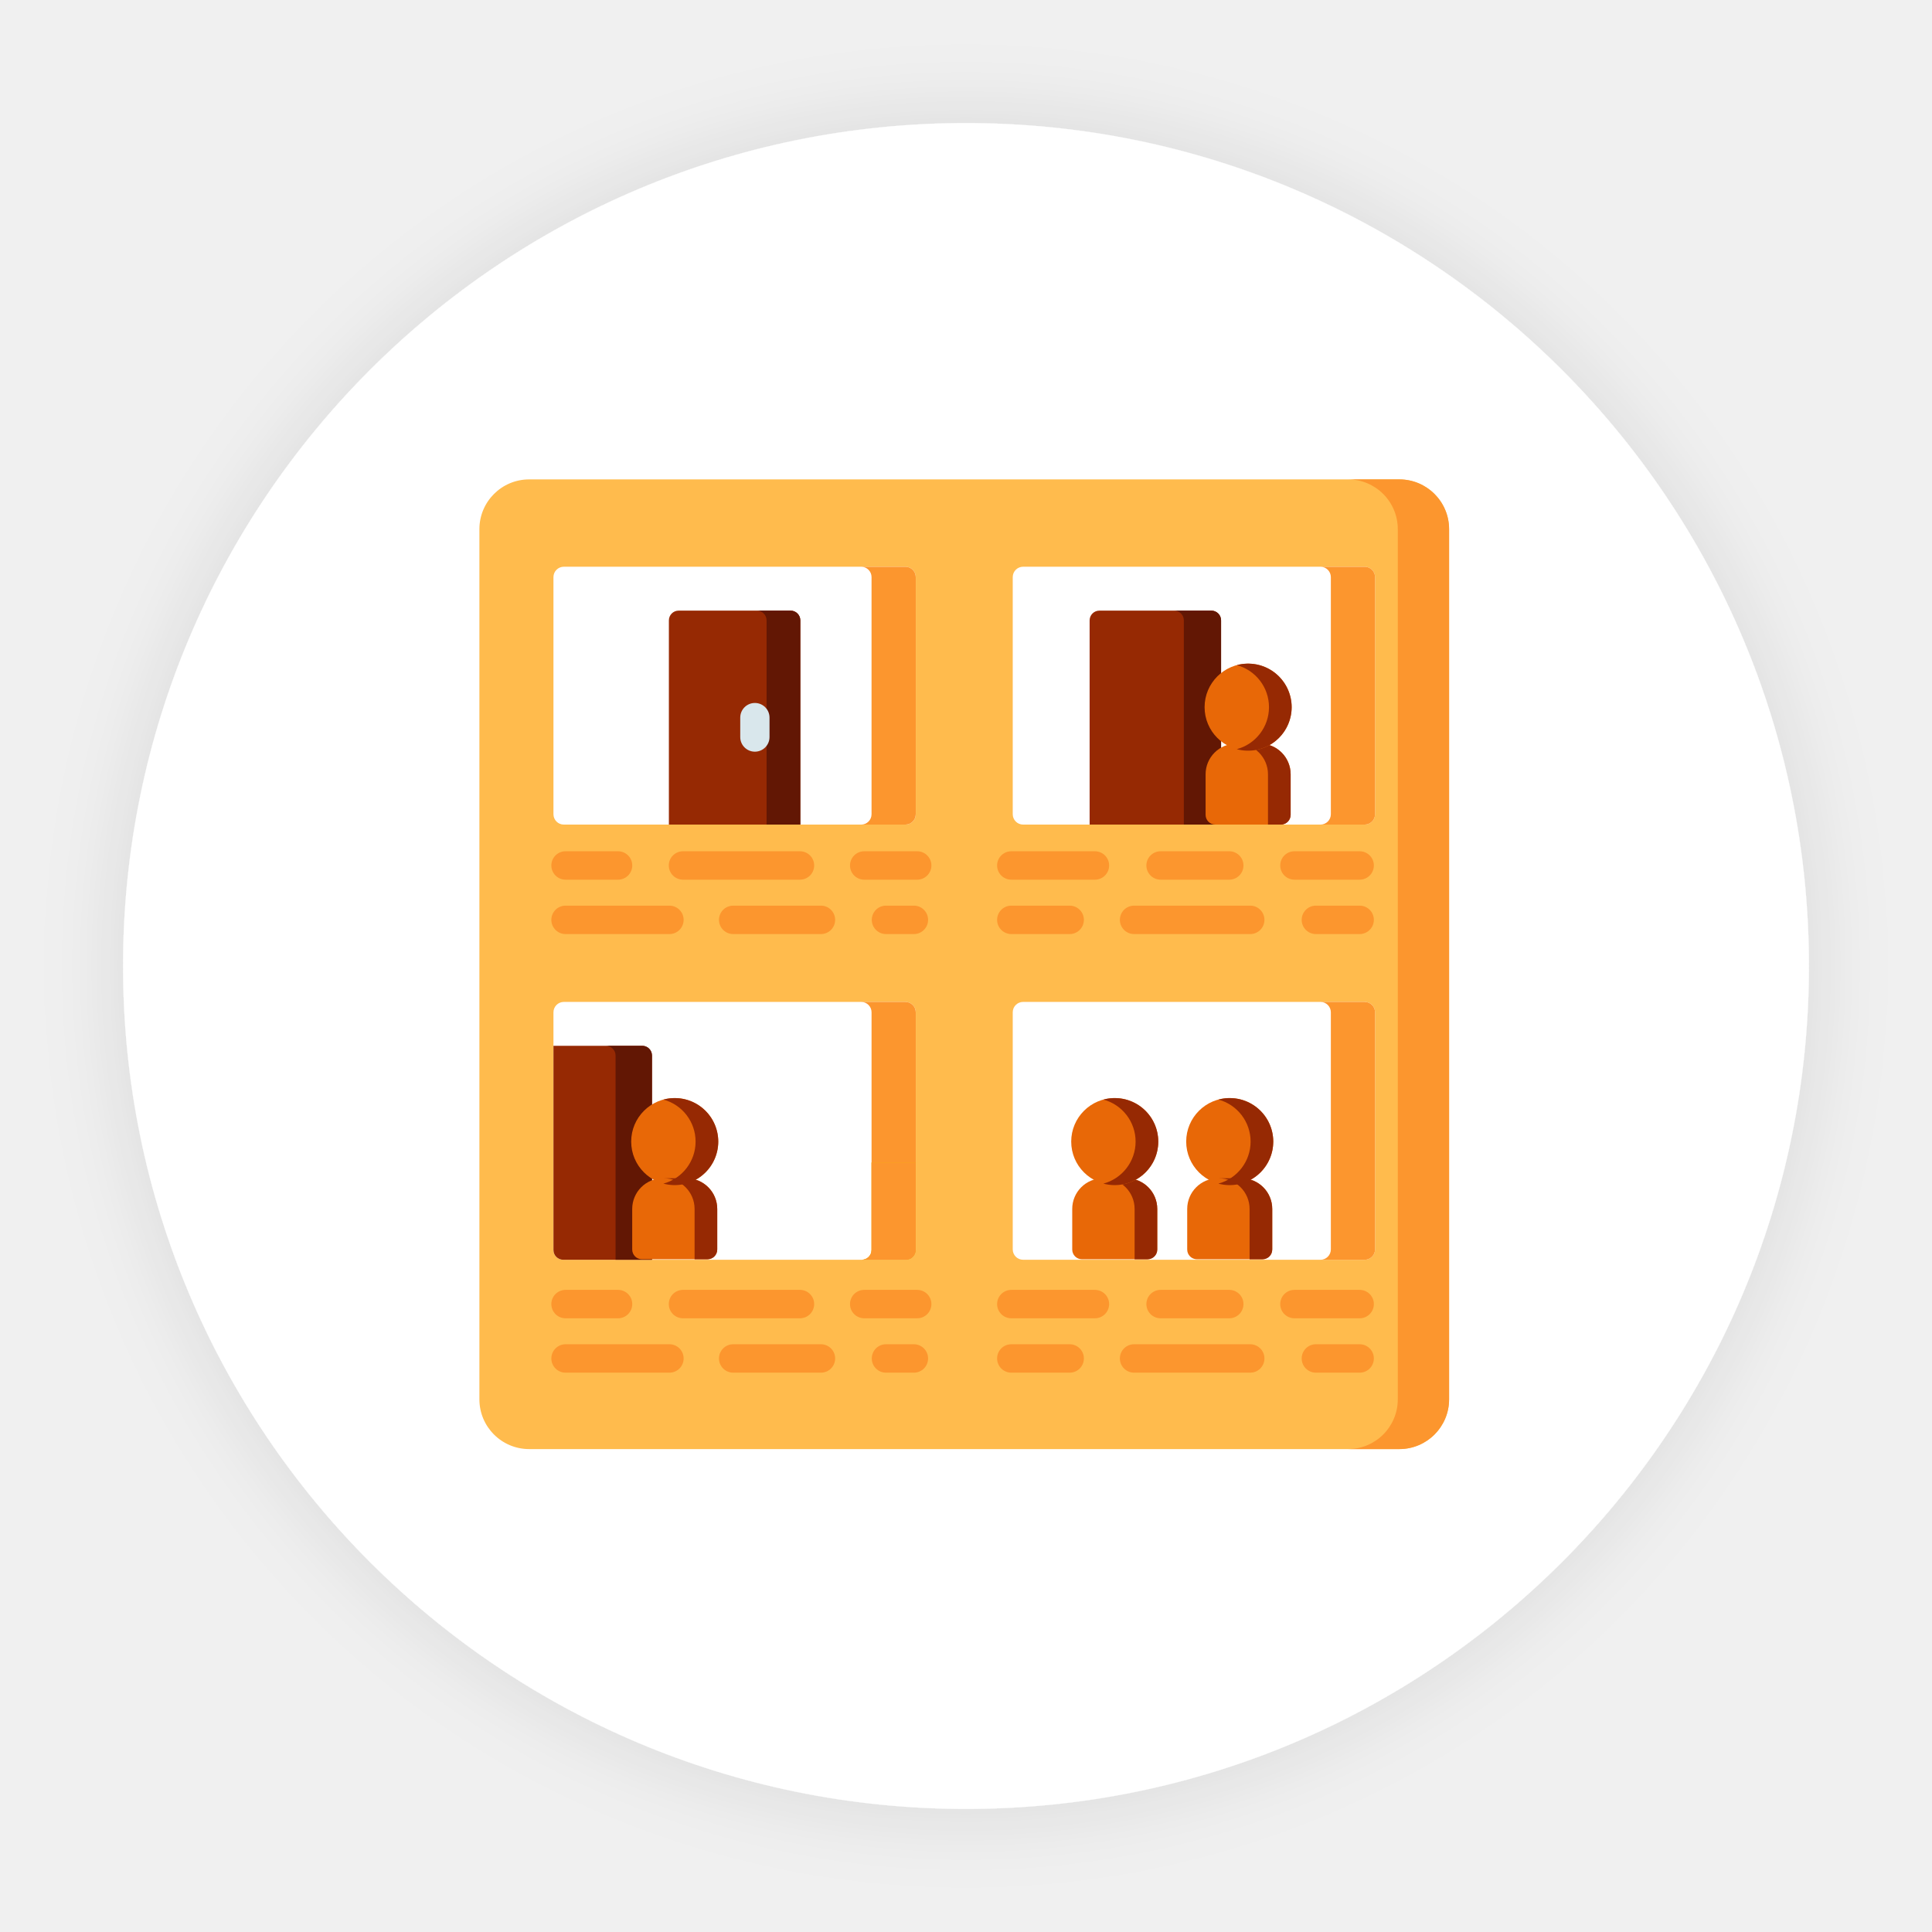
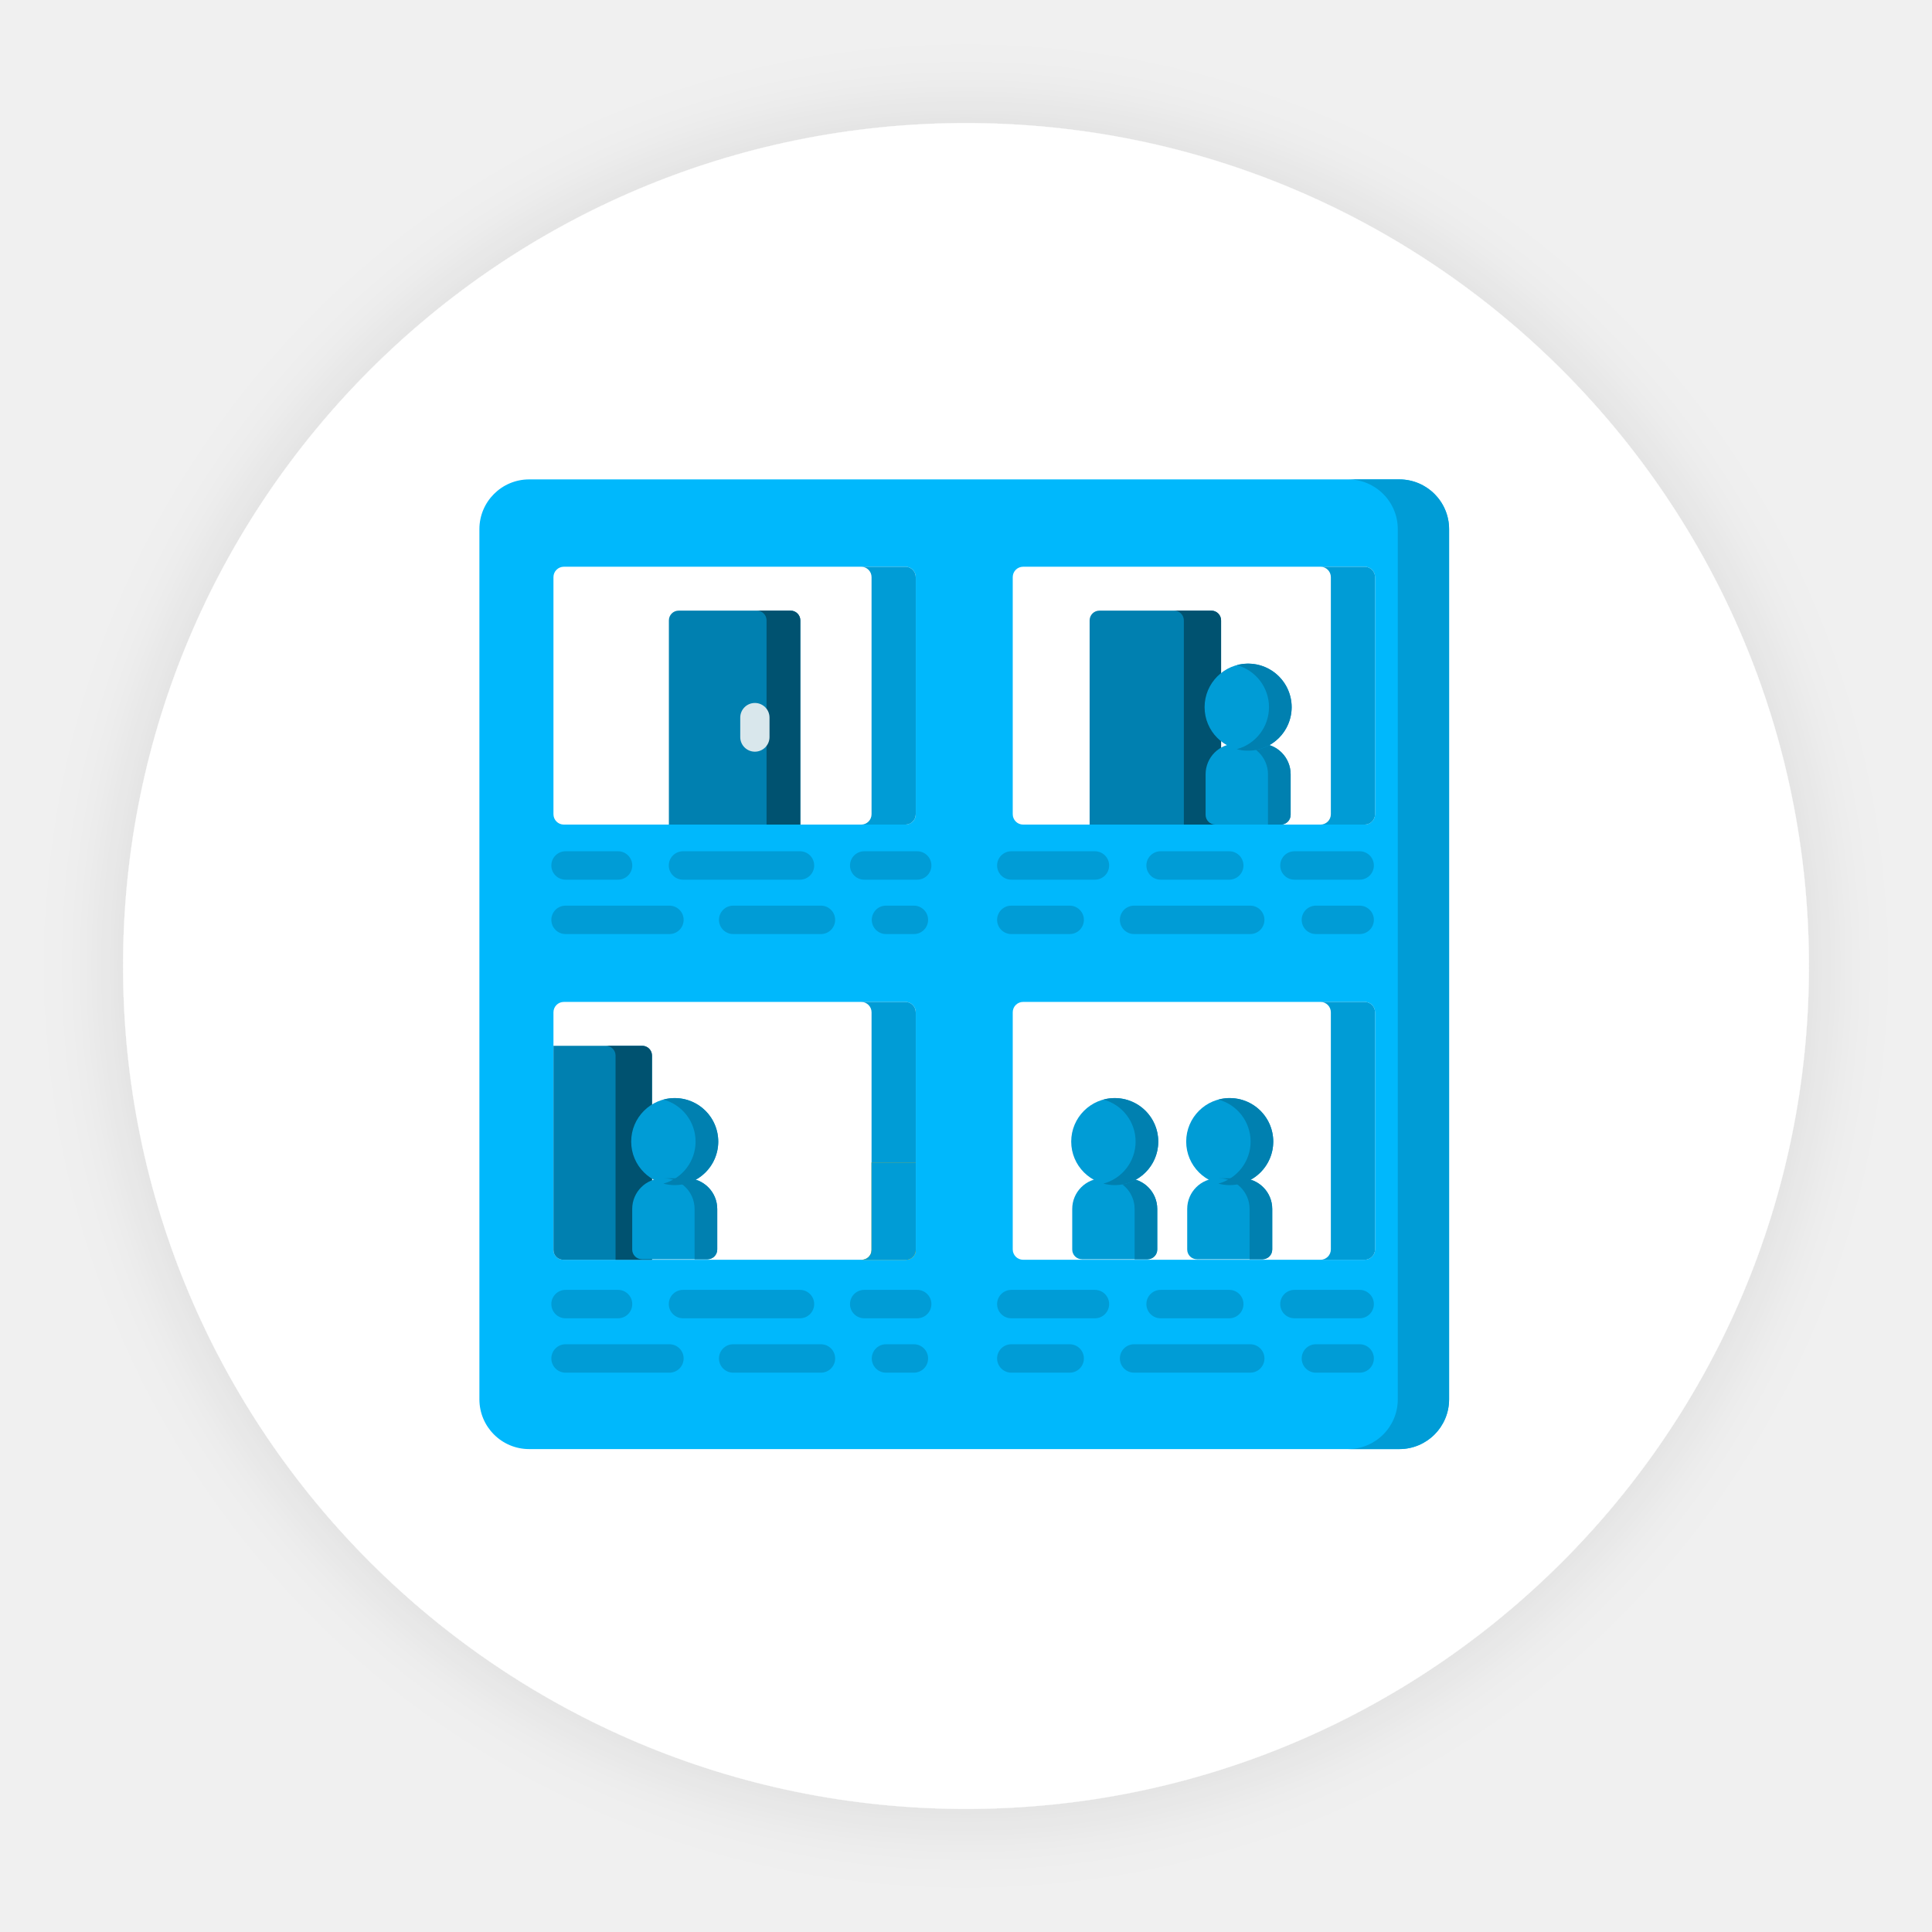
<svg xmlns="http://www.w3.org/2000/svg" width="471" height="471" viewBox="0 0 471 471">
  <defs>
    <filter id="a" x="0" y="0" width="471" height="471" filterUnits="userSpaceOnUse">
      <feOffset input="SourceAlpha" />
      <feGaussianBlur stdDeviation="10" result="b" />
      <feFlood flood-opacity="0.102" />
      <feComposite operator="in" in2="b" />
      <feComposite in="SourceGraphic" />
    </filter>
  </defs>
  <g transform="translate(-215 -12)">
    <g transform="matrix(1, 0, 0, 1, 215, 12)" filter="url(#a)">
      <circle cx="205.5" cy="205.5" r="205.5" transform="translate(30 30)" fill="#fff" />
    </g>
-     <g transform="translate(-971.128 -1919.128)">
-       <path d="M224.268,236.4H12.135A12.134,12.134,0,0,1,0,224.268V12.135A12.134,12.134,0,0,1,12.135,0H224.268A12.134,12.134,0,0,1,236.4,12.135V224.268A12.134,12.134,0,0,1,224.268,236.4Zm0,0" transform="translate(1303 2048)" fill="#ffbb4d" />
-       <path d="M483.272,12.131V224.266A12.135,12.135,0,0,1,471.135,236.4H458.629a12.134,12.134,0,0,0,12.135-12.136V12.131A12.133,12.133,0,0,0,458.629,0h12.506A12.134,12.134,0,0,1,483.272,12.131Zm0,0" transform="translate(1056.131 2048)" fill="#fc962e" />
-       <path d="M124.9,108.978H41.63a2.533,2.533,0,0,1-2.532-2.532v-57.8a2.533,2.533,0,0,1,2.532-2.532H124.9a2.533,2.533,0,0,1,2.532,2.532v57.8A2.532,2.532,0,0,1,124.9,108.978Zm0,0" transform="translate(1281.955 2023.176)" fill="#fff" />
-       <path d="M367.4,108.978H284.134a2.533,2.533,0,0,1-2.532-2.532v-57.8a2.533,2.533,0,0,1,2.532-2.532H367.4a2.532,2.532,0,0,1,2.532,2.532v57.8A2.531,2.531,0,0,1,367.4,108.978Zm0,0" transform="translate(1151.42 2023.176)" fill="#fff" />
-       <path d="M125.049,338.748H41.477a2.378,2.378,0,0,1-2.379-2.379v-57.95a2.533,2.533,0,0,1,2.532-2.532H124.9a2.533,2.533,0,0,1,2.532,2.532v57.95A2.378,2.378,0,0,1,125.049,338.748Zm0,0" transform="translate(1281.955 1899.497)" fill="#fff" />
-       <path d="M367.4,338.748H284.134a2.533,2.533,0,0,1-2.532-2.532v-57.8a2.533,2.533,0,0,1,2.532-2.532H367.4a2.532,2.532,0,0,1,2.532,2.532v57.8A2.531,2.531,0,0,1,367.4,338.748Zm0,0" transform="translate(1151.42 1899.497)" fill="#fff" />
-       <path d="M214.885,48.652v57.8a2.531,2.531,0,0,1-2.532,2.53H201.578a2.53,2.53,0,0,0,2.53-2.53v-57.8a2.529,2.529,0,0,0-2.53-2.53h10.775A2.531,2.531,0,0,1,214.885,48.652Zm0,0" transform="translate(1194.495 2023.174)" fill="#fc962e" />
-       <path d="M457.393,48.652v57.8a2.531,2.531,0,0,1-2.532,2.53H444.086a2.532,2.532,0,0,0,2.53-2.53v-57.8a2.532,2.532,0,0,0-2.53-2.53h10.775A2.531,2.531,0,0,1,457.393,48.652Zm0,0" transform="translate(1063.959 2023.174)" fill="#fc962e" />
-       <path d="M214.885,278.421v57.95a2.377,2.377,0,0,1-2.379,2.379H201.73a2.379,2.379,0,0,0,2.379-2.379v-57.95a2.529,2.529,0,0,0-2.53-2.53h10.775A2.531,2.531,0,0,1,214.885,278.421Zm0,0" transform="translate(1194.495 1899.495)" fill="#fc962e" />
-       <path d="M215.062,360.68v21.333a2.375,2.375,0,0,1-2.379,2.377H201.906a2.377,2.377,0,0,0,2.379-2.377V360.68Zm0,0" transform="translate(1194.318 1853.854)" fill="#eeb900" />
-       <path d="M457.393,278.421v57.8a2.531,2.531,0,0,1-2.532,2.53H444.086a2.532,2.532,0,0,0,2.53-2.53v-57.8a2.532,2.532,0,0,0-2.53-2.53h10.775A2.531,2.531,0,0,1,457.393,278.421Zm0,0" transform="translate(1063.959 1899.495)" fill="#fc962e" />
-       <path d="M132.093,121.449H100.047V71.664a2.38,2.38,0,0,1,2.379-2.379h27.289a2.38,2.38,0,0,1,2.379,2.379Zm0,0" transform="translate(1249.147 2010.705)" fill="#962903" />
-       <path d="M157.081,71.66v49.787h-8.23V71.66a2.377,2.377,0,0,0-2.379-2.379H154.7A2.379,2.379,0,0,1,157.081,71.66Zm0,0" transform="translate(1224.157 2010.707)" fill="#621704" />
-       <path d="M141.294,129.922a3.567,3.567,0,0,1-3.568-3.568v-4.74a3.568,3.568,0,0,1,7.137,0v4.74A3.569,3.569,0,0,1,141.294,129.922Zm0,0" transform="translate(1228.865 1984.458)" fill="#d9e7ec" />
-       <path d="M354.25,121.449H322.2V71.664a2.38,2.38,0,0,1,2.379-2.379h27.289a2.38,2.38,0,0,1,2.379,2.379Zm0,0" transform="translate(1129.566 2010.705)" fill="#962903" />
-       <path d="M378.253,71.66v49.787h-9.078V71.66a2.38,2.38,0,0,0-2.379-2.379h9.078A2.38,2.38,0,0,1,378.253,71.66Zm0,0" transform="translate(1105.562 2010.707)" fill="#621704" />
-       <path d="M401.785,159.246H385.813a2.38,2.38,0,0,1-2.379-2.379V146.98a7.477,7.477,0,0,1,7.478-7.476h5.775a7.477,7.477,0,0,1,7.478,7.476v9.887A2.38,2.38,0,0,1,401.785,159.246Zm0,0" transform="translate(1096.607 1972.908)" fill="#e86807" />
-       <path d="M413.178,146.982v9.886a2.38,2.38,0,0,1-2.379,2.379h-3.146V146.982a7.478,7.478,0,0,0-7.478-7.478H405.7A7.479,7.479,0,0,1,413.178,146.982Zm0,0" transform="translate(1087.595 1972.908)" fill="#962903" />
-       <path d="M404.123,107.886a10.612,10.612,0,1,1-10.612-10.612A10.612,10.612,0,0,1,404.123,107.886Zm0,0" transform="translate(1096.895 1995.64)" fill="#e86807" />
-       <path d="M413.274,107.888a10.615,10.615,0,0,1-13.379,10.243,10.61,10.61,0,0,0,0-20.491,10.615,10.615,0,0,1,13.379,10.248Zm0,0" transform="translate(1087.746 1995.64)" fill="#962903" />
-       <path d="M63.124,351.219H41.477A2.378,2.378,0,0,1,39.1,348.84V299.055H60.745a2.379,2.379,0,0,1,2.379,2.379Zm0,0" transform="translate(1281.955 1887.026)" fill="#962903" />
-       <path d="M78,301.43v49.787H69.121V301.43a2.377,2.377,0,0,0-2.379-2.379h8.883A2.38,2.38,0,0,1,78,301.43Zm0,0" transform="translate(1267.074 1887.028)" fill="#621704" />
-       <path d="M101.371,337.265a10.612,10.612,0,1,1-10.612-10.612A10.612,10.612,0,0,1,101.371,337.265Zm0,0" transform="translate(1259.858 1872.171)" fill="#e86807" />
-       <path d="M99.033,388.758H83.063a2.379,2.379,0,0,1-2.379-2.379v-9.887a7.476,7.476,0,0,1,7.476-7.476h5.775a7.477,7.477,0,0,1,7.478,7.476v9.887A2.379,2.379,0,0,1,99.033,388.758Zm0,0" transform="translate(1259.57 1849.367)" fill="#e86807" />
-       <path d="M110.522,337.269a10.614,10.614,0,0,1-13.377,10.243,10.61,10.61,0,0,0,0-20.489,10.614,10.614,0,0,1,13.377,10.246Zm0,0" transform="translate(1250.709 1872.169)" fill="#962903" />
-       <path d="M110.424,376.491v9.886a2.38,2.38,0,0,1-2.379,2.379H104.9V376.491a7.48,7.48,0,0,0-7.478-7.48h5.524A7.48,7.48,0,0,1,110.424,376.491Zm0,0" transform="translate(1250.56 1849.37)" fill="#962903" />
-       <path d="M215.062,360.68v21.333a2.375,2.375,0,0,1-2.379,2.377H201.906a2.377,2.377,0,0,0,2.379-2.377V360.68Zm0,0" transform="translate(1194.318 1853.854)" fill="#fc962e" />
-       <path d="M392.074,388.758H376.1a2.38,2.38,0,0,1-2.379-2.379v-9.887a7.477,7.477,0,0,1,7.478-7.476h5.775a7.476,7.476,0,0,1,7.476,7.476v9.887A2.378,2.378,0,0,1,392.074,388.758Zm0,0" transform="translate(1101.834 1849.367)" fill="#e86807" />
-       <path d="M394.411,337.265A10.612,10.612,0,1,1,383.8,326.652,10.611,10.611,0,0,1,394.411,337.265Zm0,0" transform="translate(1102.122 1872.171)" fill="#e86807" />
-       <path d="M403.563,337.269a10.615,10.615,0,0,1-13.379,10.243,10.609,10.609,0,0,0,0-20.489,10.615,10.615,0,0,1,13.379,10.246Zm0,0" transform="translate(1092.973 1872.169)" fill="#962903" />
-       <path d="M403.465,376.491v9.886a2.378,2.378,0,0,1-2.377,2.379h-3.146V376.491a7.48,7.48,0,0,0-7.478-7.48h5.523A7.479,7.479,0,0,1,403.465,376.491Zm0,0" transform="translate(1092.822 1849.37)" fill="#962903" />
-       <path d="M331.362,388.758H315.391a2.379,2.379,0,0,1-2.379-2.379v-9.887a7.476,7.476,0,0,1,7.476-7.476h5.777a7.476,7.476,0,0,1,7.476,7.476v9.887A2.379,2.379,0,0,1,331.362,388.758Zm0,0" transform="translate(1134.513 1849.367)" fill="#e86807" />
-       <path d="M342.752,376.491v9.886a2.379,2.379,0,0,1-2.379,2.379H337.23V376.491a7.48,7.48,0,0,0-7.48-7.48h5.524A7.479,7.479,0,0,1,342.752,376.491Zm0,0" transform="translate(1125.503 1849.37)" fill="#962903" />
-       <path d="M333.7,337.265a10.612,10.612,0,1,1-10.611-10.612A10.611,10.611,0,0,1,333.7,337.265Zm0,0" transform="translate(1134.801 1872.171)" fill="#e86807" />
-       <path d="M342.85,337.269a10.614,10.614,0,0,1-13.377,10.243,10.61,10.61,0,0,0,0-20.489,10.614,10.614,0,0,1,13.377,10.246Zm0,0" transform="translate(1125.652 1872.169)" fill="#962903" />
-       <g transform="translate(1320.54 2138.658)">
-         <path d="M66.774,231.988H41.451a3.463,3.463,0,0,1,0-6.926H66.776a3.463,3.463,0,1,1,0,6.926Zm0,0" transform="translate(-37.988 -211.804)" fill="#fc962e" />
-         <path d="M217.436,231.988h-6.8a3.463,3.463,0,0,1,0-6.926h6.8a3.463,3.463,0,1,1,0,6.926Zm0,0" transform="translate(-129.054 -211.804)" fill="#fc962e" />
-         <path d="M151.355,231.988H129.963a3.463,3.463,0,0,1,0-6.926h21.393a3.463,3.463,0,1,1,0,6.926Zm0,0" transform="translate(-85.632 -211.804)" fill="#fc962e" />
-         <path d="M54.25,203.274h-12.8a3.463,3.463,0,0,1,0-6.926h12.8a3.463,3.463,0,0,1,0,6.926Zm0,0" transform="translate(-37.988 -196.348)" fill="#fc962e" />
-         <path d="M131.98,203.274H103.463a3.463,3.463,0,1,1,0-6.926H131.98a3.463,3.463,0,0,1,0,6.926Zm0,0" transform="translate(-71.368 -196.348)" fill="#fc962e" />
-         <path d="M212.06,203.274H199.147a3.463,3.463,0,1,1,0-6.926H212.06a3.463,3.463,0,1,1,0,6.926Zm0,0" transform="translate(-122.872 -196.348)" fill="#fc962e" />
-         <path d="M291.041,231.988h-14.23a3.463,3.463,0,0,1,0-6.926h14.23a3.463,3.463,0,0,1,0,6.926Zm0,0" transform="translate(-164.677 -211.804)" fill="#fc962e" />
-         <path d="M448.3,231.988H437.631a3.463,3.463,0,0,1,0-6.926H448.3a3.463,3.463,0,1,1,0,6.926Zm0,0" transform="translate(-251.243 -211.804)" fill="#fc962e" />
-         <path d="M369.949,231.988H341.631a3.463,3.463,0,0,1,0-6.926h28.318a3.463,3.463,0,1,1,0,6.926Zm0,0" transform="translate(-199.568 -211.804)" fill="#fc962e" />
-         <path d="M297.195,203.274H276.811a3.463,3.463,0,0,1,0-6.926h20.384a3.463,3.463,0,0,1,0,6.926Zm0,0" transform="translate(-164.677 -196.348)" fill="#fc962e" />
-         <path d="M442.2,203.274H426.3a3.463,3.463,0,1,1,0-6.926h15.9a3.463,3.463,0,1,1,0,6.926Zm0,0" transform="translate(-245.143 -196.348)" fill="#fc962e" />
-         <path d="M372.372,203.274H355.631a3.463,3.463,0,0,1,0-6.926h16.741a3.463,3.463,0,0,1,0,6.926Zm0,0" transform="translate(-207.104 -196.348)" fill="#fc962e" />
-         <path d="M66.774,463.57H41.451a3.463,3.463,0,0,1,0-6.926H66.776a3.463,3.463,0,1,1,0,6.926Zm0,0" transform="translate(-37.988 -336.459)" fill="#fc962e" />
-         <path d="M217.436,463.57h-6.8a3.463,3.463,0,0,1,0-6.926h6.8a3.463,3.463,0,1,1,0,6.926Zm0,0" transform="translate(-129.054 -336.459)" fill="#fc962e" />
-         <path d="M151.355,463.57H129.963a3.463,3.463,0,0,1,0-6.926h21.393a3.463,3.463,0,1,1,0,6.926Zm0,0" transform="translate(-85.632 -336.459)" fill="#fc962e" />
-         <path d="M54.25,434.859h-12.8a3.463,3.463,0,0,1,0-6.926h12.8a3.463,3.463,0,0,1,0,6.926Zm0,0" transform="translate(-37.988 -321.005)" fill="#fc962e" />
-         <path d="M131.98,434.859H103.463a3.463,3.463,0,0,1,0-6.926H131.98a3.463,3.463,0,0,1,0,6.926Zm0,0" transform="translate(-71.368 -321.005)" fill="#fc962e" />
-         <path d="M212.06,434.859H199.147a3.463,3.463,0,1,1,0-6.926H212.06a3.463,3.463,0,1,1,0,6.926Zm0,0" transform="translate(-122.872 -321.005)" fill="#fc962e" />
-         <path d="M291.041,463.57h-14.23a3.463,3.463,0,0,1,0-6.926h14.23a3.463,3.463,0,0,1,0,6.926Zm0,0" transform="translate(-164.677 -336.459)" fill="#fc962e" />
-         <path d="M448.3,463.57H437.631a3.463,3.463,0,0,1,0-6.926H448.3a3.463,3.463,0,1,1,0,6.926Zm0,0" transform="translate(-251.243 -336.459)" fill="#fc962e" />
-         <path d="M369.949,463.57H341.631a3.463,3.463,0,0,1,0-6.926h28.318a3.463,3.463,0,1,1,0,6.926Zm0,0" transform="translate(-199.568 -336.459)" fill="#fc962e" />
-         <path d="M297.195,434.859H276.811a3.463,3.463,0,0,1,0-6.926h20.384a3.463,3.463,0,0,1,0,6.926Zm0,0" transform="translate(-164.677 -321.005)" fill="#fc962e" />
-         <path d="M442.2,434.859H426.3a3.463,3.463,0,1,1,0-6.926h15.9a3.463,3.463,0,1,1,0,6.926Zm0,0" transform="translate(-245.143 -321.005)" fill="#fc962e" />
-         <path d="M372.372,434.859H355.631a3.463,3.463,0,0,1,0-6.926h16.741a3.463,3.463,0,0,1,0,6.926Zm0,0" transform="translate(-207.104 -321.005)" fill="#fc962e" />
-       </g>
-     </g>
+     <path d="M224.268,236.4H12.135A12.134,12.134,0,0,1,0,224.268V12.135A12.134,12.134,0,0,1,12.135,0H224.268A12.134,12.134,0,0,1,236.4,12.135V224.268A12.134,12.134,0,0,1,224.268,236.4Zm0,0" transform="translate(331.872 128.872)" fill="#00b8fc" />
+     <path d="M483.272,12.131V224.266A12.135,12.135,0,0,1,471.135,236.4H458.629a12.134,12.134,0,0,0,12.135-12.136V12.131A12.133,12.133,0,0,0,458.629,0h12.506A12.134,12.134,0,0,1,483.272,12.131Zm0,0" transform="translate(85.003 128.872)" fill="#009cd6" />
+     <path d="M124.9,108.978H41.63a2.533,2.533,0,0,1-2.532-2.532v-57.8a2.533,2.533,0,0,1,2.532-2.532H124.9a2.533,2.533,0,0,1,2.532,2.532v57.8A2.532,2.532,0,0,1,124.9,108.978Zm0,0" transform="translate(310.827 104.048)" fill="#fff" />
+     <path d="M367.4,108.978H284.134a2.533,2.533,0,0,1-2.532-2.532v-57.8a2.533,2.533,0,0,1,2.532-2.532H367.4a2.532,2.532,0,0,1,2.532,2.532v57.8A2.531,2.531,0,0,1,367.4,108.978Zm0,0" transform="translate(180.292 104.048)" fill="#fff" />
+     <path d="M125.049,338.748H41.477a2.378,2.378,0,0,1-2.379-2.379v-57.95a2.533,2.533,0,0,1,2.532-2.532H124.9a2.533,2.533,0,0,1,2.532,2.532v57.95A2.378,2.378,0,0,1,125.049,338.748Zm0,0" transform="translate(310.827 -19.631)" fill="#fff" />
+     <path d="M367.4,338.748H284.134a2.533,2.533,0,0,1-2.532-2.532v-57.8a2.533,2.533,0,0,1,2.532-2.532H367.4a2.532,2.532,0,0,1,2.532,2.532v57.8A2.531,2.531,0,0,1,367.4,338.748Zm0,0" transform="translate(180.292 -19.631)" fill="#fff" />
+     <path d="M214.885,48.652v57.8a2.531,2.531,0,0,1-2.532,2.53H201.578a2.53,2.53,0,0,0,2.53-2.53v-57.8a2.529,2.529,0,0,0-2.53-2.53h10.775A2.531,2.531,0,0,1,214.885,48.652Zm0,0" transform="translate(223.367 104.046)" fill="#009cd6" />
+     <path d="M457.393,48.652v57.8a2.531,2.531,0,0,1-2.532,2.53H444.086a2.532,2.532,0,0,0,2.53-2.53v-57.8a2.532,2.532,0,0,0-2.53-2.53h10.775A2.531,2.531,0,0,1,457.393,48.652Zm0,0" transform="translate(92.831 104.046)" fill="#009cd6" />
+     <path d="M214.885,278.421v57.95a2.377,2.377,0,0,1-2.379,2.379H201.73a2.379,2.379,0,0,0,2.379-2.379v-57.95a2.529,2.529,0,0,0-2.53-2.53h10.775A2.531,2.531,0,0,1,214.885,278.421Zm0,0" transform="translate(223.367 -19.633)" fill="#009cd6" />
+     <path d="M215.062,360.68v21.333a2.375,2.375,0,0,1-2.379,2.377H201.906a2.377,2.377,0,0,0,2.379-2.377V360.68Zm0,0" transform="translate(223.191 -65.273)" fill="#eeb900" />
+     <path d="M457.393,278.421v57.8a2.531,2.531,0,0,1-2.532,2.53H444.086a2.532,2.532,0,0,0,2.53-2.53v-57.8a2.532,2.532,0,0,0-2.53-2.53h10.775A2.531,2.531,0,0,1,457.393,278.421Zm0,0" transform="translate(92.831 -19.633)" fill="#009cd6" />
+     <path d="M132.093,121.449H100.047V71.664a2.38,2.38,0,0,1,2.379-2.379h27.289a2.38,2.38,0,0,1,2.379,2.379Zm0,0" transform="translate(278.019 91.578)" fill="#0080b0" />
+     <path d="M157.081,71.66v49.787h-8.23V71.66a2.377,2.377,0,0,0-2.379-2.379H154.7A2.379,2.379,0,0,1,157.081,71.66Zm0,0" transform="translate(253.029 91.58)" fill="#005270" />
+     <path d="M141.294,129.922a3.567,3.567,0,0,1-3.568-3.568v-4.74a3.568,3.568,0,0,1,7.137,0v4.74A3.569,3.569,0,0,1,141.294,129.922Zm0,0" transform="translate(257.737 65.33)" fill="#d9e7ec" />
+     <path d="M354.25,121.449H322.2V71.664a2.38,2.38,0,0,1,2.379-2.379h27.289a2.38,2.38,0,0,1,2.379,2.379Zm0,0" transform="translate(158.438 91.578)" fill="#0080b0" />
+     <path d="M378.253,71.66v49.787h-9.078V71.66a2.38,2.38,0,0,0-2.379-2.379h9.078A2.38,2.38,0,0,1,378.253,71.66Zm0,0" transform="translate(134.434 91.58)" fill="#005270" />
+     <path d="M401.785,159.246H385.813a2.38,2.38,0,0,1-2.379-2.379V146.98a7.477,7.477,0,0,1,7.478-7.476h5.775a7.477,7.477,0,0,1,7.478,7.476v9.887A2.38,2.38,0,0,1,401.785,159.246Zm0,0" transform="translate(125.479 53.78)" fill="#009cd6" />
+     <path d="M413.178,146.982v9.886a2.38,2.38,0,0,1-2.379,2.379h-3.146V146.982a7.478,7.478,0,0,0-7.478-7.478H405.7A7.479,7.479,0,0,1,413.178,146.982Zm0,0" transform="translate(116.467 53.78)" fill="#0080b0" />
+     <path d="M404.123,107.886a10.612,10.612,0,1,1-10.612-10.612A10.612,10.612,0,0,1,404.123,107.886Zm0,0" transform="translate(125.767 76.512)" fill="#009cd6" />
+     <path d="M413.274,107.888a10.615,10.615,0,0,1-13.379,10.243,10.61,10.61,0,0,0,0-20.491,10.615,10.615,0,0,1,13.379,10.248Zm0,0" transform="translate(116.618 76.512)" fill="#0080b0" />
+     <path d="M63.124,351.219H41.477A2.378,2.378,0,0,1,39.1,348.84V299.055H60.745a2.379,2.379,0,0,1,2.379,2.379Zm0,0" transform="translate(310.827 -32.102)" fill="#0080b0" />
+     <path d="M78,301.43v49.787H69.121V301.43a2.377,2.377,0,0,0-2.379-2.379h8.883A2.38,2.38,0,0,1,78,301.43Zm0,0" transform="translate(295.946 -32.1)" fill="#005270" />
+     <path d="M101.371,337.265a10.612,10.612,0,1,1-10.612-10.612A10.612,10.612,0,0,1,101.371,337.265Zm0,0" transform="translate(288.73 -46.957)" fill="#009cd6" />
+     <path d="M99.033,388.758H83.063a2.379,2.379,0,0,1-2.379-2.379v-9.887a7.476,7.476,0,0,1,7.476-7.476h5.775a7.477,7.477,0,0,1,7.478,7.476v9.887A2.379,2.379,0,0,1,99.033,388.758Zm0,0" transform="translate(288.442 -69.76)" fill="#009cd6" />
+     <path d="M110.522,337.269a10.614,10.614,0,0,1-13.377,10.243,10.61,10.61,0,0,0,0-20.489,10.614,10.614,0,0,1,13.377,10.246Zm0,0" transform="translate(279.581 -46.959)" fill="#0080b0" />
+     <path d="M110.424,376.491v9.886a2.38,2.38,0,0,1-2.379,2.379H104.9V376.491a7.48,7.48,0,0,0-7.478-7.48h5.524A7.48,7.48,0,0,1,110.424,376.491Zm0,0" transform="translate(279.432 -69.758)" fill="#0080b0" />
+     <path d="M215.062,360.68v21.333a2.375,2.375,0,0,1-2.379,2.377H201.906a2.377,2.377,0,0,0,2.379-2.377V360.68Zm0,0" transform="translate(223.191 -65.273)" fill="#009cd6" />
+     <path d="M392.074,388.758H376.1a2.38,2.38,0,0,1-2.379-2.379v-9.887a7.477,7.477,0,0,1,7.478-7.476h5.775a7.476,7.476,0,0,1,7.476,7.476v9.887A2.378,2.378,0,0,1,392.074,388.758Zm0,0" transform="translate(130.706 -69.76)" fill="#009cd6" />
+     <path d="M394.411,337.265A10.612,10.612,0,1,1,383.8,326.652,10.611,10.611,0,0,1,394.411,337.265Zm0,0" transform="translate(130.994 -46.957)" fill="#009cd6" />
+     <path d="M403.563,337.269a10.615,10.615,0,0,1-13.379,10.243,10.609,10.609,0,0,0,0-20.489,10.615,10.615,0,0,1,13.379,10.246Zm0,0" transform="translate(121.845 -46.959)" fill="#0080b0" />
+     <path d="M403.465,376.491v9.886a2.378,2.378,0,0,1-2.377,2.379h-3.146V376.491a7.48,7.48,0,0,0-7.478-7.48h5.523A7.479,7.479,0,0,1,403.465,376.491Zm0,0" transform="translate(121.694 -69.758)" fill="#0080b0" />
+     <path d="M331.362,388.758H315.391a2.379,2.379,0,0,1-2.379-2.379v-9.887a7.476,7.476,0,0,1,7.476-7.476h5.777a7.476,7.476,0,0,1,7.476,7.476v9.887A2.379,2.379,0,0,1,331.362,388.758Zm0,0" transform="translate(163.385 -69.76)" fill="#009cd6" />
+     <path d="M342.752,376.491v9.886a2.379,2.379,0,0,1-2.379,2.379H337.23V376.491a7.48,7.48,0,0,0-7.48-7.48h5.524A7.479,7.479,0,0,1,342.752,376.491Zm0,0" transform="translate(154.375 -69.758)" fill="#0080b0" />
+     <path d="M333.7,337.265a10.612,10.612,0,1,1-10.611-10.612A10.611,10.611,0,0,1,333.7,337.265Zm0,0" transform="translate(163.673 -46.957)" fill="#009cd6" />
+     <path d="M342.85,337.269a10.614,10.614,0,0,1-13.377,10.243,10.61,10.61,0,0,0,0-20.489,10.614,10.614,0,0,1,13.377,10.246Zm0,0" transform="translate(154.525 -46.959)" fill="#0080b0" />
+     <path d="M66.774,231.988H41.451a3.463,3.463,0,0,1,0-6.926H66.776a3.463,3.463,0,1,1,0,6.926Zm0,0" transform="translate(311.424 7.726)" fill="#009cd6" />
+     <path d="M217.436,231.988h-6.8a3.463,3.463,0,0,1,0-6.926h6.8a3.463,3.463,0,1,1,0,6.926Zm0,0" transform="translate(220.359 7.726)" fill="#009cd6" />
+     <path d="M151.355,231.988H129.963a3.463,3.463,0,0,1,0-6.926h21.393a3.463,3.463,0,1,1,0,6.926Zm0,0" transform="translate(263.78 7.726)" fill="#009cd6" />
+     <path d="M54.25,203.274h-12.8a3.463,3.463,0,0,1,0-6.926h12.8a3.463,3.463,0,0,1,0,6.926Zm0,0" transform="translate(311.424 23.182)" fill="#009cd6" />
+     <path d="M131.98,203.274H103.463a3.463,3.463,0,1,1,0-6.926H131.98a3.463,3.463,0,0,1,0,6.926Zm0,0" transform="translate(278.045 23.182)" fill="#009cd6" />
+     <path d="M212.06,203.274H199.147a3.463,3.463,0,1,1,0-6.926H212.06a3.463,3.463,0,1,1,0,6.926Zm0,0" transform="translate(226.54 23.182)" fill="#009cd6" />
+     <path d="M291.041,231.988h-14.23a3.463,3.463,0,0,1,0-6.926h14.23a3.463,3.463,0,0,1,0,6.926Zm0,0" transform="translate(184.736 7.726)" fill="#009cd6" />
+     <path d="M448.3,231.988H437.631a3.463,3.463,0,0,1,0-6.926H448.3a3.463,3.463,0,1,1,0,6.926Zm0,0" transform="translate(98.17 7.726)" fill="#009cd6" />
+     <path d="M369.949,231.988H341.631a3.463,3.463,0,0,1,0-6.926h28.318a3.463,3.463,0,1,1,0,6.926Zm0,0" transform="translate(149.844 7.726)" fill="#009cd6" />
+     <path d="M297.195,203.274H276.811a3.463,3.463,0,0,1,0-6.926h20.384a3.463,3.463,0,0,1,0,6.926Zm0,0" transform="translate(184.736 23.182)" fill="#009cd6" />
+     <path d="M442.2,203.274H426.3a3.463,3.463,0,1,1,0-6.926h15.9a3.463,3.463,0,1,1,0,6.926Zm0,0" transform="translate(104.269 23.182)" fill="#009cd6" />
+     <path d="M372.372,203.274H355.631a3.463,3.463,0,0,1,0-6.926h16.741a3.463,3.463,0,0,1,0,6.926Zm0,0" transform="translate(142.308 23.182)" fill="#009cd6" />
+     <path d="M66.774,463.57H41.451a3.463,3.463,0,0,1,0-6.926H66.776a3.463,3.463,0,1,1,0,6.926Zm0,0" transform="translate(311.424 -116.929)" fill="#009cd6" />
+     <path d="M217.436,463.57h-6.8a3.463,3.463,0,0,1,0-6.926h6.8a3.463,3.463,0,1,1,0,6.926Zm0,0" transform="translate(220.359 -116.929)" fill="#009cd6" />
+     <path d="M151.355,463.57H129.963a3.463,3.463,0,0,1,0-6.926h21.393a3.463,3.463,0,1,1,0,6.926Zm0,0" transform="translate(263.78 -116.929)" fill="#009cd6" />
+     <path d="M54.25,434.859h-12.8a3.463,3.463,0,0,1,0-6.926h12.8a3.463,3.463,0,0,1,0,6.926Zm0,0" transform="translate(311.424 -101.475)" fill="#009cd6" />
+     <path d="M131.98,434.859H103.463a3.463,3.463,0,0,1,0-6.926H131.98a3.463,3.463,0,0,1,0,6.926Zm0,0" transform="translate(278.045 -101.475)" fill="#009cd6" />
+     <path d="M212.06,434.859H199.147a3.463,3.463,0,1,1,0-6.926H212.06a3.463,3.463,0,1,1,0,6.926Zm0,0" transform="translate(226.54 -101.475)" fill="#009cd6" />
+     <path d="M291.041,463.57h-14.23a3.463,3.463,0,0,1,0-6.926h14.23a3.463,3.463,0,0,1,0,6.926Zm0,0" transform="translate(184.736 -116.929)" fill="#009cd6" />
+     <path d="M448.3,463.57H437.631a3.463,3.463,0,0,1,0-6.926H448.3a3.463,3.463,0,1,1,0,6.926Zm0,0" transform="translate(98.17 -116.929)" fill="#009cd6" />
+     <path d="M369.949,463.57H341.631a3.463,3.463,0,0,1,0-6.926h28.318a3.463,3.463,0,1,1,0,6.926Zm0,0" transform="translate(149.844 -116.929)" fill="#009cd6" />
+     <path d="M297.195,434.859H276.811a3.463,3.463,0,0,1,0-6.926h20.384a3.463,3.463,0,0,1,0,6.926Zm0,0" transform="translate(184.736 -101.475)" fill="#009cd6" />
+     <path d="M442.2,434.859H426.3a3.463,3.463,0,1,1,0-6.926h15.9a3.463,3.463,0,1,1,0,6.926Zm0,0" transform="translate(104.269 -101.475)" fill="#009cd6" />
+     <path d="M372.372,434.859H355.631a3.463,3.463,0,0,1,0-6.926h16.741a3.463,3.463,0,0,1,0,6.926Zm0,0" transform="translate(142.308 -101.475)" fill="#009cd6" />
  </g>
</svg>
